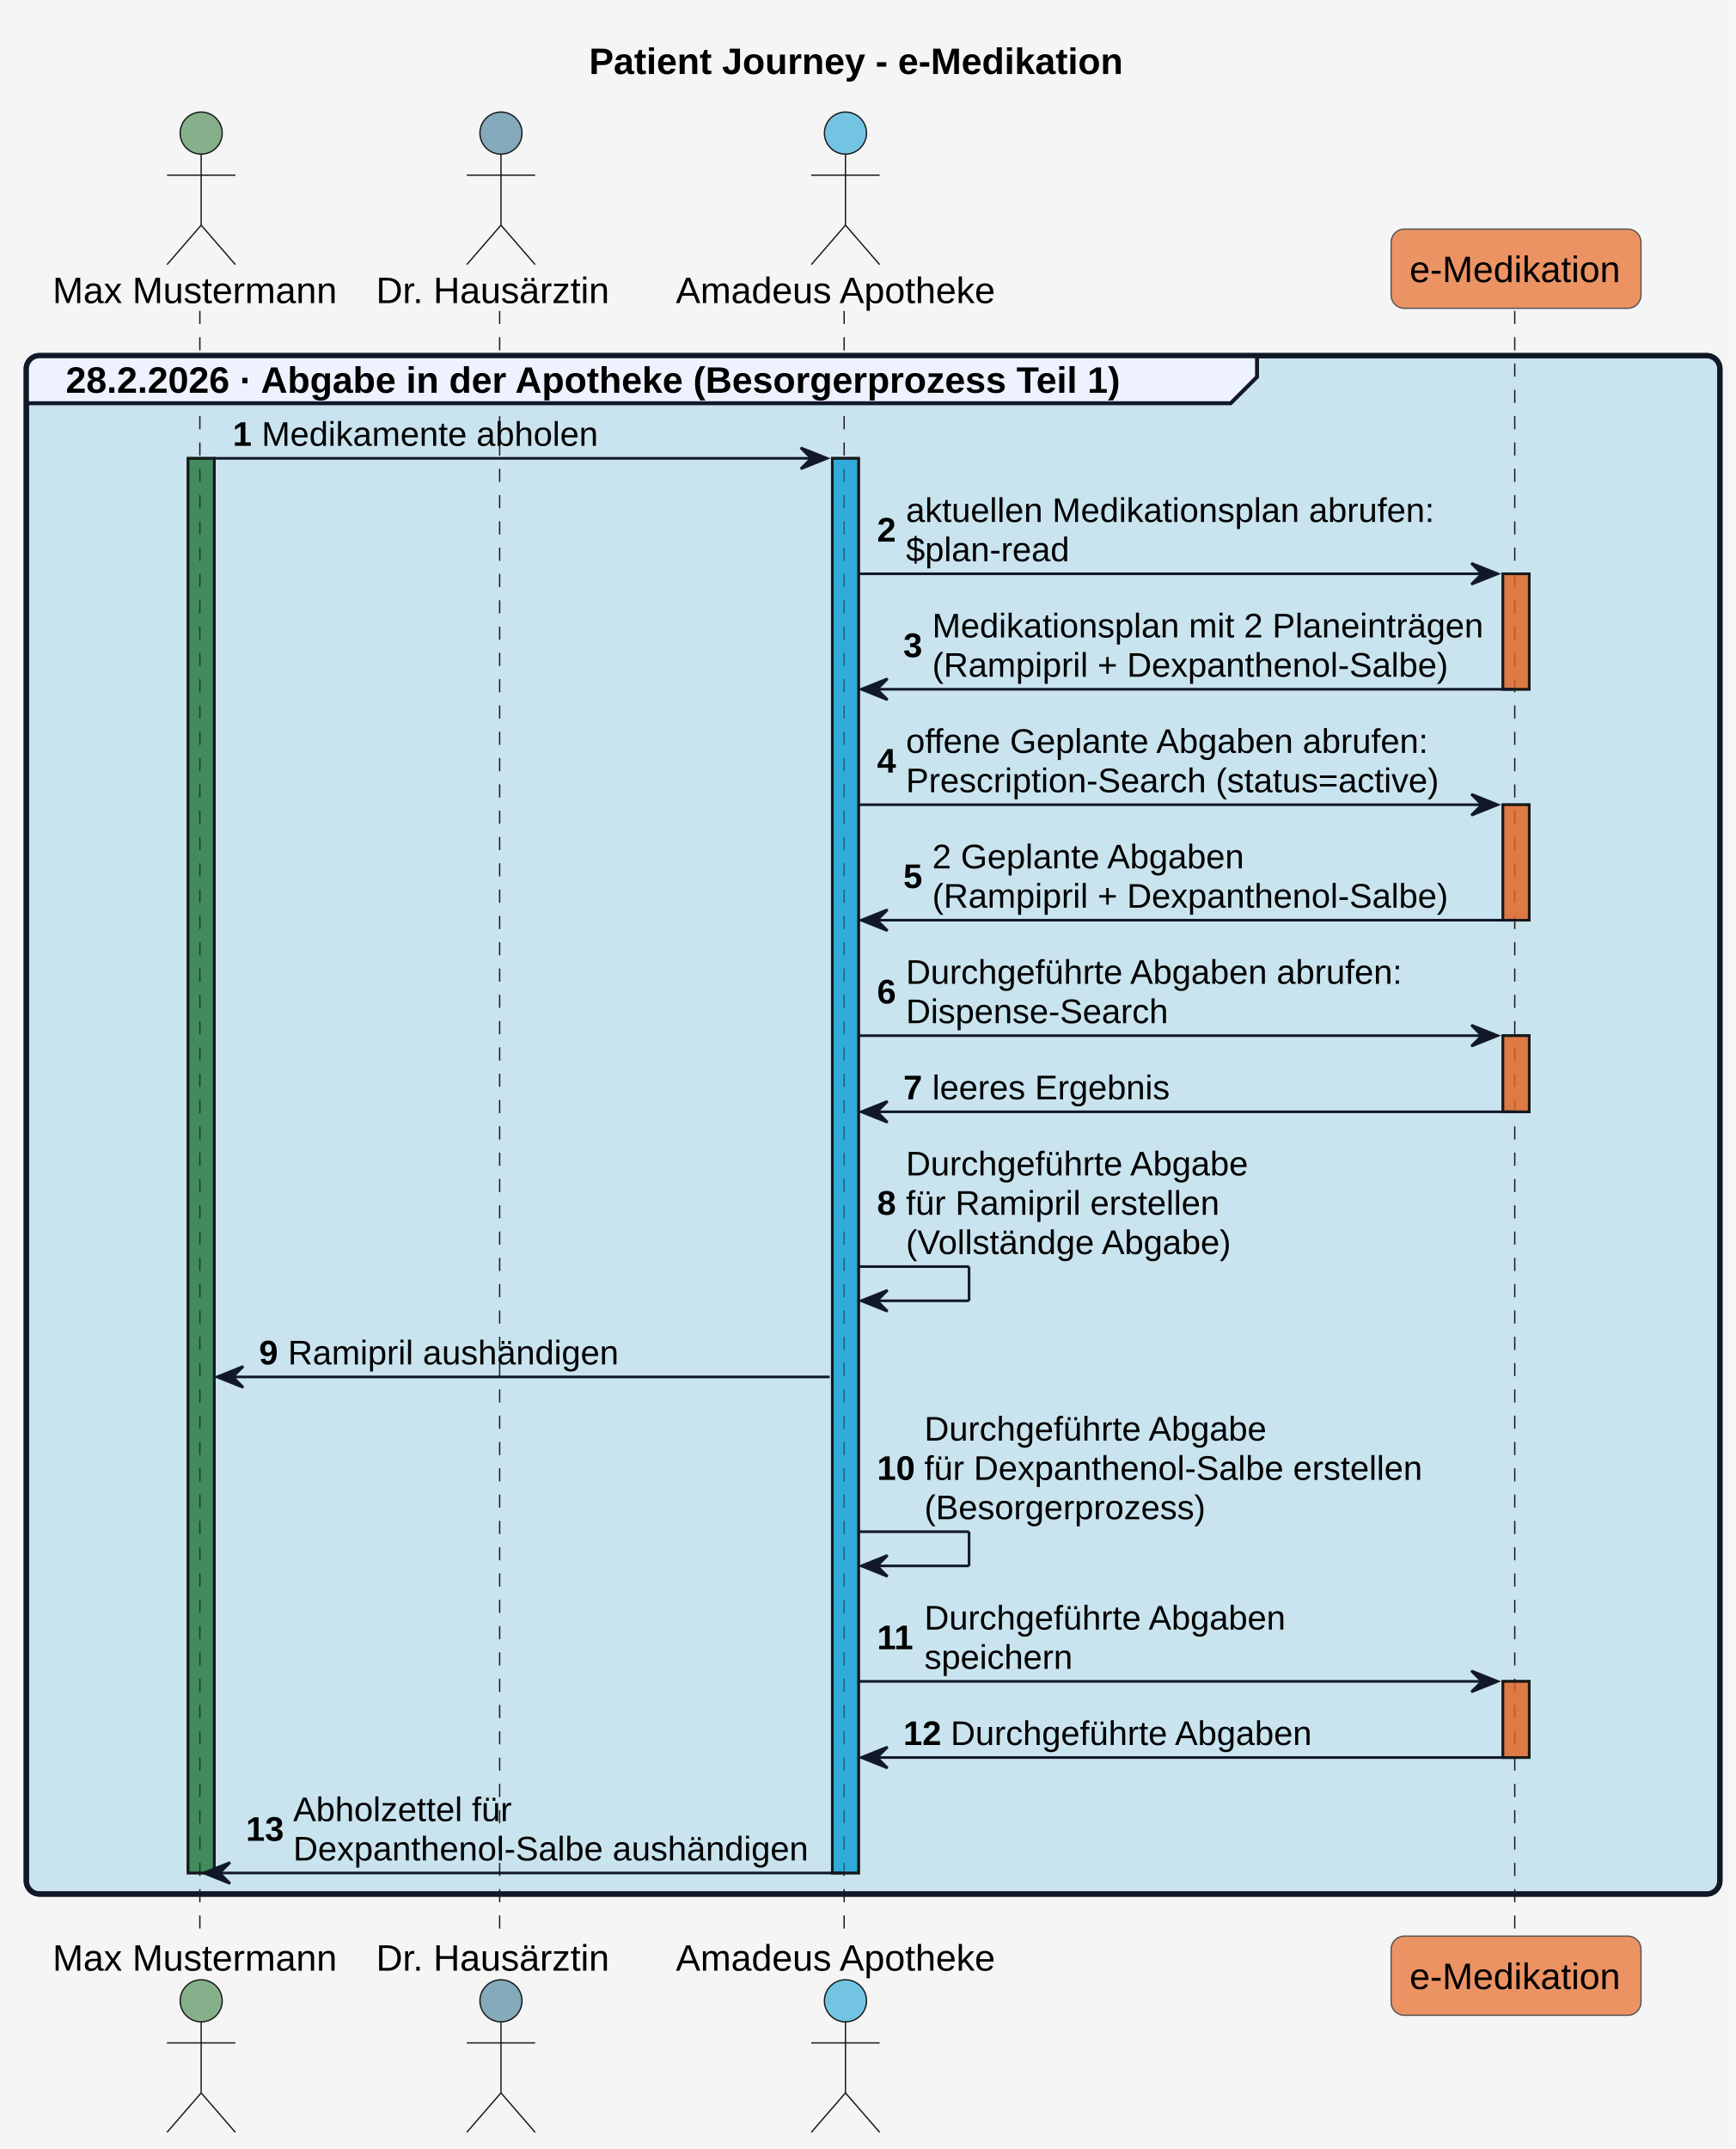
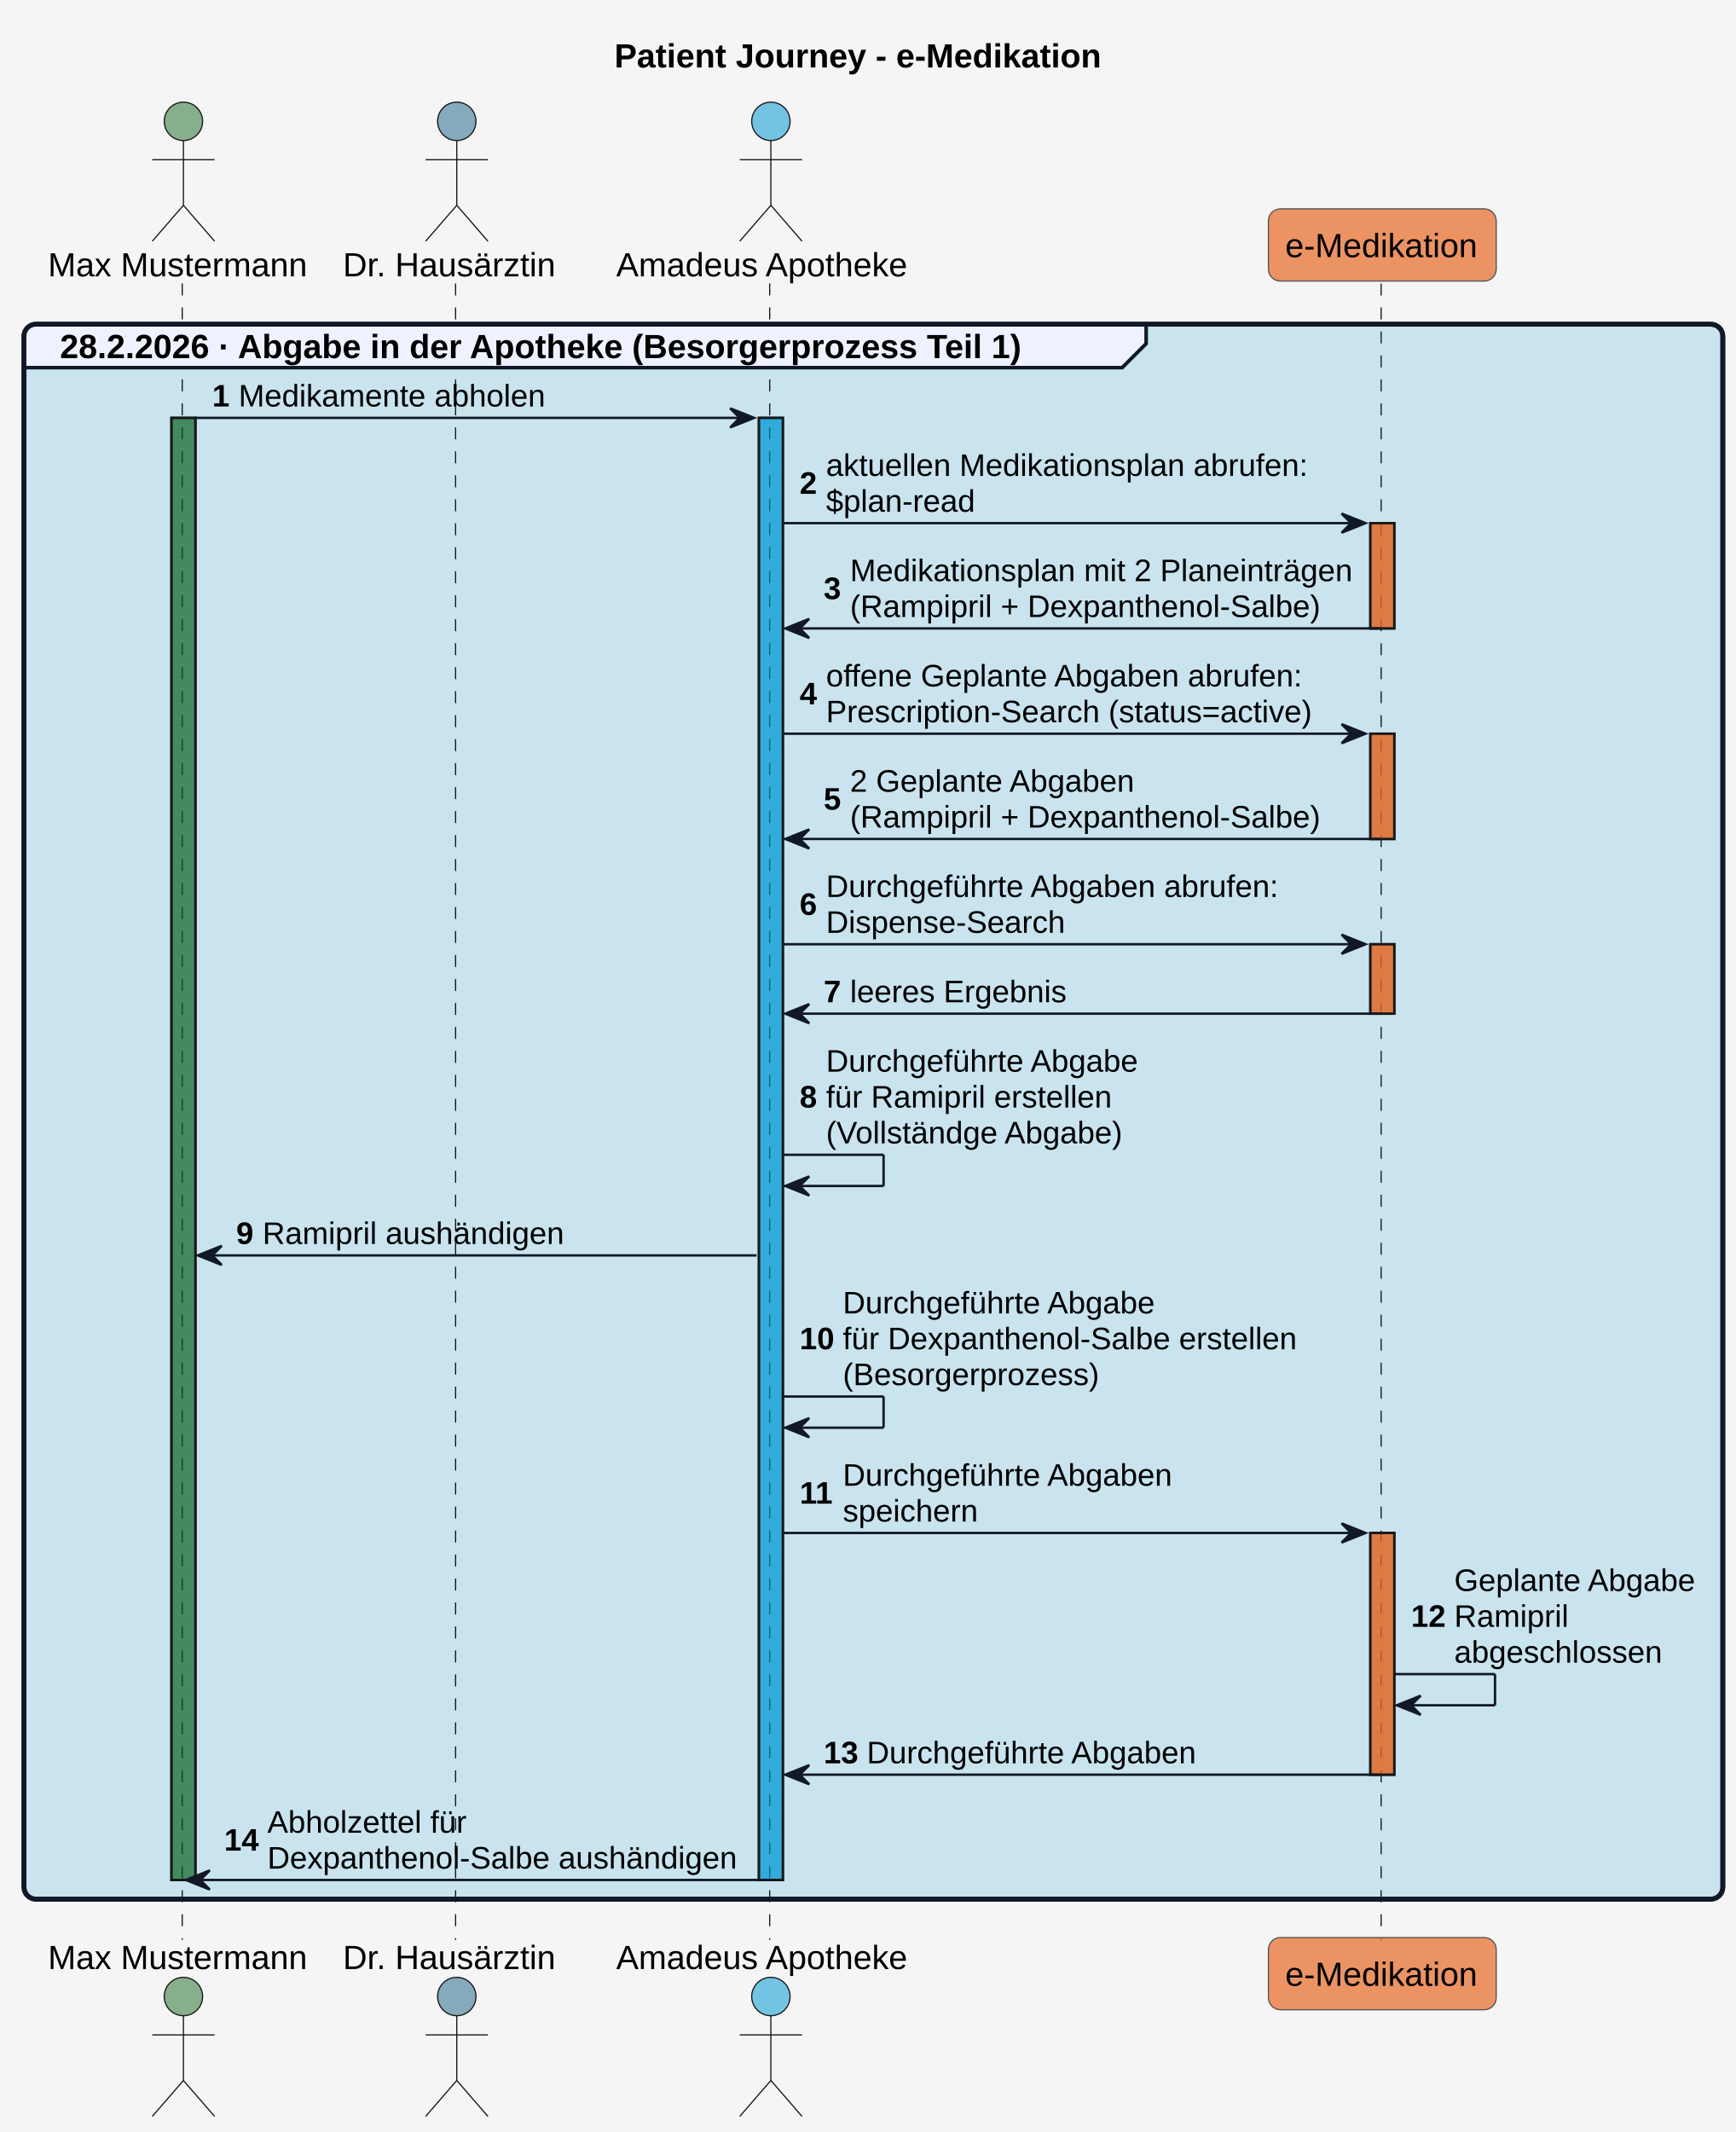
- <svg xmlns="http://www.w3.org/2000/svg" contentStyleType="text/css" height="817px" preserveAspectRatio="none" style="width:660px;height:817px;background:#F5F5F5;" version="1.1" viewBox="0 0 660 817" width="660px" zoomAndPan="magnify">
+ <svg xmlns="http://www.w3.org/2000/svg" contentStyleType="text/css" height="889px" preserveAspectRatio="none" style="width:724px;height:889px;background:#F5F5F5;" version="1.1" viewBox="0 0 724 889" width="724px" zoomAndPan="magnify">
  <defs />
  <g>
-     <rect fill="#F5F5F5" height="817" style="stroke:none;stroke-width:1.0;" width="660" x="0" y="0" />
-     <text fill="#000000" font-family="Arial" font-size="14" font-weight="bold" lengthAdjust="spacing" textLength="215" x="224" y="28.132">Patient Journey - e-Medikation</text>
-     <rect fill="#196B24" fill-opacity="0.502" height="537.821" style="stroke:#181818;stroke-width:1.0;" width="10" x="71.5" y="174.245" />
-     <rect fill="#0F9ED5" fill-opacity="0.565" height="537.821" style="stroke:#181818;stroke-width:1.0;" width="10" x="316.5" y="174.245" />
+     <rect fill="#F5F5F5" height="889" style="stroke:none;stroke-width:1.0;" width="724" x="0" y="0" />
+     <text fill="#000000" font-family="Arial" font-size="14" font-weight="bold" lengthAdjust="spacing" textLength="215" x="256.25" y="28.132">Patient Journey - e-Medikation</text>
+     <rect fill="#196B24" fill-opacity="0.502" height="609.667" style="stroke:#181818;stroke-width:1.0;" width="10" x="71.5" y="174.245" />
+     <rect fill="#0F9ED5" fill-opacity="0.565" height="609.667" style="stroke:#181818;stroke-width:1.0;" width="10" x="316.5" y="174.245" />
    <rect fill="#E97232" fill-opacity="0.741" height="43.898" style="stroke:#181818;stroke-width:1.0;" width="10" x="571.5" y="218.142" />
    <rect fill="#E97232" fill-opacity="0.741" height="43.898" style="stroke:#181818;stroke-width:1.0;" width="10" x="571.5" y="305.937" />
    <rect fill="#E97232" fill-opacity="0.741" height="28.949" style="stroke:#181818;stroke-width:1.0;" width="10" x="571.5" y="393.732" />
-     <rect fill="#E97232" fill-opacity="0.741" height="28.949" style="stroke:#181818;stroke-width:1.0;" width="10" x="571.5" y="639.219" />
-     <rect fill="#0F9ED5" fill-opacity="0.188" height="584.868" rx="5" ry="5" style="stroke:#111827;stroke-width:2.0;" width="644" x="10" y="135.197" />
-     <line style="stroke:#181818;stroke-width:0.5;stroke-dasharray:5.0,5.0;" x1="76" x2="76" y1="118.197" y2="737.065" />
-     <line style="stroke:#181818;stroke-width:0.5;stroke-dasharray:5.0,5.0;" x1="190" x2="190" y1="118.197" y2="737.065" />
-     <line style="stroke:#181818;stroke-width:0.5;stroke-dasharray:5.0,5.0;" x1="321" x2="321" y1="118.197" y2="737.065" />
-     <line style="stroke:#181818;stroke-width:0.5;stroke-dasharray:5.0,5.0;" x1="576" x2="576" y1="118.197" y2="737.065" />
+     <rect fill="#E97232" fill-opacity="0.741" height="100.795" style="stroke:#181818;stroke-width:1.0;" width="10" x="571.5" y="639.219" />
+     <rect fill="#0F9ED5" fill-opacity="0.188" height="656.714" rx="5" ry="5" style="stroke:#111827;stroke-width:2.0;" width="708.5" x="10" y="135.197" />
+     <line style="stroke:#181818;stroke-width:0.5;stroke-dasharray:5.0,5.0;" x1="76" x2="76" y1="118.197" y2="808.912" />
+     <line style="stroke:#181818;stroke-width:0.5;stroke-dasharray:5.0,5.0;" x1="190" x2="190" y1="118.197" y2="808.912" />
+     <line style="stroke:#181818;stroke-width:0.5;stroke-dasharray:5.0,5.0;" x1="321" x2="321" y1="118.197" y2="808.912" />
+     <line style="stroke:#181818;stroke-width:0.5;stroke-dasharray:5.0,5.0;" x1="576" x2="576" y1="118.197" y2="808.912" />
    <text fill="#000000" font-family="Arial" font-size="14" lengthAdjust="spacing" textLength="107" x="20" y="115.231">Max Mustermann</text>
    <ellipse cx="76.5" cy="50.599" fill="#196B24" fill-opacity="0.502" rx="8" ry="8" style="stroke:#181818;stroke-width:0.5;" />
    <path d="M76.5,58.599 L76.5,85.599 M63.5,66.599 L89.5,66.599 M76.5,85.599 L63.5,100.599 M76.5,85.599 L89.5,100.599 " fill="none" style="stroke:#181818;stroke-width:0.5;" />
-     <text fill="#000000" font-family="Arial" font-size="14" lengthAdjust="spacing" textLength="107" x="20" y="749.197">Max Mustermann</text>
-     <ellipse cx="76.5" cy="760.664" fill="#196B24" fill-opacity="0.502" rx="8" ry="8" style="stroke:#181818;stroke-width:0.5;" />
-     <path d="M76.5,768.664 L76.5,795.664 M63.5,776.664 L89.5,776.664 M76.5,795.664 L63.5,810.664 M76.5,795.664 L89.5,810.664 " fill="none" style="stroke:#181818;stroke-width:0.5;" />
+     <text fill="#000000" font-family="Arial" font-size="14" lengthAdjust="spacing" textLength="107" x="20" y="821.043">Max Mustermann</text>
+     <ellipse cx="76.5" cy="832.51" fill="#196B24" fill-opacity="0.502" rx="8" ry="8" style="stroke:#181818;stroke-width:0.5;" />
+     <path d="M76.5,840.51 L76.5,867.51 M63.5,848.51 L89.5,848.51 M76.5,867.51 L63.5,882.51 M76.5,867.51 L89.5,882.51 " fill="none" style="stroke:#181818;stroke-width:0.5;" />
    <text fill="#000000" font-family="Arial" font-size="14" lengthAdjust="spacing" textLength="89" x="143" y="115.231">Dr. Hausärztin</text>
    <ellipse cx="190.5" cy="50.599" fill="#156082" fill-opacity="0.502" rx="8" ry="8" style="stroke:#181818;stroke-width:0.5;" />
    <path d="M190.5,58.599 L190.5,85.599 M177.5,66.599 L203.5,66.599 M190.5,85.599 L177.5,100.599 M190.5,85.599 L203.5,100.599 " fill="none" style="stroke:#181818;stroke-width:0.5;" />
-     <text fill="#000000" font-family="Arial" font-size="14" lengthAdjust="spacing" textLength="89" x="143" y="749.197">Dr. Hausärztin</text>
-     <ellipse cx="190.5" cy="760.664" fill="#156082" fill-opacity="0.502" rx="8" ry="8" style="stroke:#181818;stroke-width:0.5;" />
-     <path d="M190.5,768.664 L190.5,795.664 M177.5,776.664 L203.5,776.664 M190.5,795.664 L177.5,810.664 M190.5,795.664 L203.5,810.664 " fill="none" style="stroke:#181818;stroke-width:0.5;" />
+     <text fill="#000000" font-family="Arial" font-size="14" lengthAdjust="spacing" textLength="89" x="143" y="821.043">Dr. Hausärztin</text>
+     <ellipse cx="190.5" cy="832.51" fill="#156082" fill-opacity="0.502" rx="8" ry="8" style="stroke:#181818;stroke-width:0.5;" />
+     <path d="M190.5,840.51 L190.5,867.51 M177.5,848.51 L203.5,848.51 M190.5,867.51 L177.5,882.51 M190.5,867.51 L203.5,882.51 " fill="none" style="stroke:#181818;stroke-width:0.5;" />
    <text fill="#000000" font-family="Arial" font-size="14" lengthAdjust="spacing" textLength="123" x="257" y="115.231">Amadeus Apotheke</text>
    <ellipse cx="321.5" cy="50.599" fill="#0F9ED5" fill-opacity="0.565" rx="8" ry="8" style="stroke:#181818;stroke-width:0.5;" />
    <path d="M321.5,58.599 L321.5,85.599 M308.5,66.599 L334.5,66.599 M321.5,85.599 L308.5,100.599 M321.5,85.599 L334.5,100.599 " fill="none" style="stroke:#181818;stroke-width:0.5;" />
-     <text fill="#000000" font-family="Arial" font-size="14" lengthAdjust="spacing" textLength="123" x="257" y="749.197">Amadeus Apotheke</text>
-     <ellipse cx="321.5" cy="760.664" fill="#0F9ED5" fill-opacity="0.565" rx="8" ry="8" style="stroke:#181818;stroke-width:0.5;" />
-     <path d="M321.5,768.664 L321.5,795.664 M308.5,776.664 L334.5,776.664 M321.5,795.664 L308.5,810.664 M321.5,795.664 L334.5,810.664 " fill="none" style="stroke:#181818;stroke-width:0.5;" />
+     <text fill="#000000" font-family="Arial" font-size="14" lengthAdjust="spacing" textLength="123" x="257" y="821.043">Amadeus Apotheke</text>
+     <ellipse cx="321.5" cy="832.51" fill="#0F9ED5" fill-opacity="0.565" rx="8" ry="8" style="stroke:#181818;stroke-width:0.5;" />
+     <path d="M321.5,840.51 L321.5,867.51 M308.5,848.51 L334.5,848.51 M321.5,867.51 L308.5,882.51 M321.5,867.51 L334.5,882.51 " fill="none" style="stroke:#181818;stroke-width:0.5;" />
    <rect fill="#E97232" fill-opacity="0.741" height="30.099" rx="5" ry="5" style="stroke:#555555;stroke-width:0.5;" width="95" x="529" y="87.099" />
    <text fill="#000000" font-family="Arial" font-size="14" lengthAdjust="spacing" textLength="81" x="536" y="107.231">e-Medikation</text>
-     <rect fill="#E97232" fill-opacity="0.741" height="30.099" rx="5" ry="5" style="stroke:#555555;stroke-width:0.5;" width="95" x="529" y="736.065" />
-     <text fill="#000000" font-family="Arial" font-size="14" lengthAdjust="spacing" textLength="81" x="536" y="756.197">e-Medikation</text>
-     <rect fill="#196B24" fill-opacity="0.502" height="537.821" style="stroke:#181818;stroke-width:1.0;" width="10" x="71.5" y="174.245" />
-     <rect fill="#0F9ED5" fill-opacity="0.565" height="537.821" style="stroke:#181818;stroke-width:1.0;" width="10" x="316.5" y="174.245" />
+     <rect fill="#E97232" fill-opacity="0.741" height="30.099" rx="5" ry="5" style="stroke:#555555;stroke-width:0.5;" width="95" x="529" y="807.912" />
+     <text fill="#000000" font-family="Arial" font-size="14" lengthAdjust="spacing" textLength="81" x="536" y="828.043">e-Medikation</text>
+     <rect fill="#196B24" fill-opacity="0.502" height="609.667" style="stroke:#181818;stroke-width:1.0;" width="10" x="71.5" y="174.245" />
+     <rect fill="#0F9ED5" fill-opacity="0.565" height="609.667" style="stroke:#181818;stroke-width:1.0;" width="10" x="316.5" y="174.245" />
    <rect fill="#E97232" fill-opacity="0.741" height="43.898" style="stroke:#181818;stroke-width:1.0;" width="10" x="571.5" y="218.142" />
    <rect fill="#E97232" fill-opacity="0.741" height="43.898" style="stroke:#181818;stroke-width:1.0;" width="10" x="571.5" y="305.937" />
    <rect fill="#E97232" fill-opacity="0.741" height="28.949" style="stroke:#181818;stroke-width:1.0;" width="10" x="571.5" y="393.732" />
-     <rect fill="#E97232" fill-opacity="0.741" height="28.949" style="stroke:#181818;stroke-width:1.0;" width="10" x="571.5" y="639.219" />
+     <rect fill="#E97232" fill-opacity="0.741" height="100.795" style="stroke:#181818;stroke-width:1.0;" width="10" x="571.5" y="639.219" />
    <path d="M15,135.197 L478,135.197 L478,143.296 L468,153.296 L10,153.296 L10,140.197 A5,5 0 0 1 15,135.197 " fill="#EEF2FF" style="stroke:#111827;stroke-width:1.5;" />
-     <rect fill="none" height="584.868" rx="5" ry="5" style="stroke:#111827;stroke-width:2.0;" width="644" x="10" y="135.197" />
+     <rect fill="none" height="656.714" rx="5" ry="5" style="stroke:#111827;stroke-width:2.0;" width="708.5" x="10" y="135.197" />
    <text fill="#000000" font-family="Arial" font-size="14" font-weight="bold" lengthAdjust="spacing" textLength="423" x="25" y="149.329">28.2.2026 · Abgabe in der Apotheke (Besorgerprozess Teil 1)</text>
    <polygon fill="#111827" points="304.5,170.245,314.5,174.245,304.5,178.245,308.5,174.245" style="stroke:#111827;stroke-width:1.0;" />
    <line style="stroke:#111827;stroke-width:1.0;" x1="81.5" x2="310.5" y1="174.245" y2="174.245" />
    <text fill="#000000" font-family="Arial" font-size="13" font-weight="bold" lengthAdjust="spacing" textLength="7" x="88.5" y="169.49">1</text>
    <text fill="#000000" font-family="Arial" font-size="13" lengthAdjust="spacing" textLength="127" x="99.5" y="169.49">Medikamente abholen</text>
    <polygon fill="#111827" points="559.5,214.142,569.5,218.142,559.5,222.142,563.5,218.142" style="stroke:#111827;stroke-width:1.0;" />
    <line style="stroke:#111827;stroke-width:1.0;" x1="326.5" x2="565.5" y1="218.142" y2="218.142" />
    <text fill="#000000" font-family="Arial" font-size="13" font-weight="bold" lengthAdjust="spacing" textLength="7" x="333.5" y="205.913">2</text>
    <text fill="#000000" font-family="Arial" font-size="13" lengthAdjust="spacing" textLength="200" x="344.5" y="198.439">aktuellen Medikationsplan abrufen:</text>
    <text fill="#000000" font-family="Arial" font-size="13" lengthAdjust="spacing" textLength="60" x="344.5" y="213.387">$plan-read</text>
    <polygon fill="#111827" points="337.5,258.04,327.5,262.04,337.5,266.04,333.5,262.04" style="stroke:#111827;stroke-width:1.0;" />
    <line style="stroke:#111827;stroke-width:1.0;" x1="331.5" x2="575.5" y1="262.04" y2="262.04" />
    <text fill="#000000" font-family="Arial" font-size="13" font-weight="bold" lengthAdjust="spacing" textLength="7" x="343.5" y="249.81">3</text>
    <text fill="#000000" font-family="Arial" font-size="13" lengthAdjust="spacing" textLength="210" x="354.5" y="242.336">Medikationsplan mit 2 Planeinträgen</text>
    <text fill="#000000" font-family="Arial" font-size="13" lengthAdjust="spacing" textLength="194" x="354.5" y="257.285">(Rampipril + Dexpanthenol-Salbe)</text>
    <polygon fill="#111827" points="559.5,301.937,569.5,305.937,559.5,309.937,563.5,305.937" style="stroke:#111827;stroke-width:1.0;" />
    <line style="stroke:#111827;stroke-width:1.0;" x1="326.5" x2="565.5" y1="305.937" y2="305.937" />
    <text fill="#000000" font-family="Arial" font-size="13" font-weight="bold" lengthAdjust="spacing" textLength="7" x="333.5" y="293.708">4</text>
    <text fill="#000000" font-family="Arial" font-size="13" lengthAdjust="spacing" textLength="195" x="344.5" y="286.233">offene Geplante Abgaben abrufen:</text>
    <text fill="#000000" font-family="Arial" font-size="13" lengthAdjust="spacing" textLength="203" x="344.5" y="301.182">Prescription-Search (status=active)</text>
    <polygon fill="#111827" points="337.5,345.834,327.5,349.834,337.5,353.834,333.5,349.834" style="stroke:#111827;stroke-width:1.0;" />
    <line style="stroke:#111827;stroke-width:1.0;" x1="331.5" x2="575.5" y1="349.834" y2="349.834" />
    <text fill="#000000" font-family="Arial" font-size="13" font-weight="bold" lengthAdjust="spacing" textLength="7" x="343.5" y="337.605">5</text>
    <text fill="#000000" font-family="Arial" font-size="13" lengthAdjust="spacing" textLength="118" x="354.5" y="330.131">2 Geplante Abgaben</text>
    <text fill="#000000" font-family="Arial" font-size="13" lengthAdjust="spacing" textLength="194" x="354.5" y="345.08">(Rampipril + Dexpanthenol-Salbe)</text>
    <polygon fill="#111827" points="559.5,389.732,569.5,393.732,559.5,397.732,563.5,393.732" style="stroke:#111827;stroke-width:1.0;" />
    <line style="stroke:#111827;stroke-width:1.0;" x1="326.5" x2="565.5" y1="393.732" y2="393.732" />
    <text fill="#000000" font-family="Arial" font-size="13" font-weight="bold" lengthAdjust="spacing" textLength="7" x="333.5" y="381.503">6</text>
    <text fill="#000000" font-family="Arial" font-size="13" lengthAdjust="spacing" textLength="185" x="344.5" y="374.028">Durchgeführte Abgaben abrufen:</text>
    <text fill="#000000" font-family="Arial" font-size="13" lengthAdjust="spacing" textLength="99" x="344.5" y="388.977">Dispense-Search</text>
    <polygon fill="#111827" points="337.5,418.681,327.5,422.681,337.5,426.681,333.5,422.681" style="stroke:#111827;stroke-width:1.0;" />
    <line style="stroke:#111827;stroke-width:1.0;" x1="331.5" x2="575.5" y1="422.681" y2="422.681" />
    <text fill="#000000" font-family="Arial" font-size="13" font-weight="bold" lengthAdjust="spacing" textLength="7" x="343.5" y="417.926">7</text>
    <text fill="#000000" font-family="Arial" font-size="13" lengthAdjust="spacing" textLength="90" x="354.5" y="417.926">leeres Ergebnis</text>
    <line style="stroke:#111827;stroke-width:1.0;" x1="326.5" x2="368.5" y1="481.527" y2="481.527" />
    <line style="stroke:#111827;stroke-width:1.0;" x1="368.5" x2="368.5" y1="481.527" y2="494.527" />
    <line style="stroke:#111827;stroke-width:1.0;" x1="327.5" x2="368.5" y1="494.527" y2="494.527" />
    <polygon fill="#111827" points="337.5,490.527,327.5,494.527,337.5,498.527,333.5,494.527" style="stroke:#111827;stroke-width:1.0;" />
    <text fill="#000000" font-family="Arial" font-size="13" font-weight="bold" lengthAdjust="spacing" textLength="7" x="333.5" y="461.823">8</text>
    <text fill="#000000" font-family="Arial" font-size="13" lengthAdjust="spacing" textLength="128" x="344.5" y="446.875">Durchgeführte Abgabe</text>
    <text fill="#000000" font-family="Arial" font-size="13" lengthAdjust="spacing" textLength="118" x="344.5" y="461.823">für Ramipril erstellen</text>
    <text fill="#000000" font-family="Arial" font-size="13" lengthAdjust="spacing" textLength="124" x="344.5" y="476.772">(Vollständge Abgabe)</text>
    <polygon fill="#111827" points="92.5,519.476,82.5,523.476,92.5,527.476,88.5,523.476" style="stroke:#111827;stroke-width:1.0;" />
    <line style="stroke:#111827;stroke-width:1.0;" x1="86.5" x2="315.5" y1="523.476" y2="523.476" />
    <text fill="#000000" font-family="Arial" font-size="13" font-weight="bold" lengthAdjust="spacing" textLength="7" x="98.5" y="518.721">9</text>
    <text fill="#000000" font-family="Arial" font-size="13" lengthAdjust="spacing" textLength="124" x="109.5" y="518.721">Ramipril aushändigen</text>
    <line style="stroke:#111827;stroke-width:1.0;" x1="326.5" x2="368.5" y1="582.322" y2="582.322" />
    <line style="stroke:#111827;stroke-width:1.0;" x1="368.5" x2="368.5" y1="582.322" y2="595.322" />
    <line style="stroke:#111827;stroke-width:1.0;" x1="327.5" x2="368.5" y1="595.322" y2="595.322" />
    <polygon fill="#111827" points="337.5,591.322,327.5,595.322,337.5,599.322,333.5,595.322" style="stroke:#111827;stroke-width:1.0;" />
    <text fill="#000000" font-family="Arial" font-size="13" font-weight="bold" lengthAdjust="spacing" textLength="14" x="333.5" y="562.618">10</text>
    <text fill="#000000" font-family="Arial" font-size="13" lengthAdjust="spacing" textLength="128" x="351.5" y="547.669">Durchgeführte Abgabe</text>
    <text fill="#000000" font-family="Arial" font-size="13" lengthAdjust="spacing" textLength="187" x="351.5" y="562.618">für Dexpanthenol-Salbe erstellen</text>
    <text fill="#000000" font-family="Arial" font-size="13" lengthAdjust="spacing" textLength="106" x="351.5" y="577.567">(Besorgerprozess)</text>
    <polygon fill="#111827" points="559.5,635.219,569.5,639.219,559.5,643.219,563.5,639.219" style="stroke:#111827;stroke-width:1.0;" />
    <line style="stroke:#111827;stroke-width:1.0;" x1="326.5" x2="565.5" y1="639.219" y2="639.219" />
    <text fill="#000000" font-family="Arial" font-size="13" font-weight="bold" lengthAdjust="spacing" textLength="14" x="333.5" y="626.99">11</text>
    <text fill="#000000" font-family="Arial" font-size="13" lengthAdjust="spacing" textLength="135" x="351.5" y="619.516">Durchgeführte Abgaben</text>
    <text fill="#000000" font-family="Arial" font-size="13" lengthAdjust="spacing" textLength="56" x="351.5" y="634.464">speichern</text>
-     <polygon fill="#111827" points="337.5,664.168,327.5,668.168,337.5,672.168,333.5,668.168" style="stroke:#111827;stroke-width:1.0;" />
-     <line style="stroke:#111827;stroke-width:1.0;" x1="331.5" x2="575.5" y1="668.168" y2="668.168" />
-     <text fill="#000000" font-family="Arial" font-size="13" font-weight="bold" lengthAdjust="spacing" textLength="14" x="343.5" y="663.413">12</text>
-     <text fill="#000000" font-family="Arial" font-size="13" lengthAdjust="spacing" textLength="135" x="361.5" y="663.413">Durchgeführte Abgaben</text>
-     <polygon fill="#111827" points="87.5,708.065,77.5,712.065,87.5,716.065,83.5,712.065" style="stroke:#111827;stroke-width:1.0;" />
-     <line style="stroke:#111827;stroke-width:1.0;" x1="81.5" x2="320.5" y1="712.065" y2="712.065" />
-     <text fill="#000000" font-family="Arial" font-size="13" font-weight="bold" lengthAdjust="spacing" textLength="14" x="93.5" y="699.836">13</text>
-     <text fill="#000000" font-family="Arial" font-size="13" lengthAdjust="spacing" textLength="83" x="111.5" y="692.362">Abholzettel für</text>
-     <text fill="#000000" font-family="Arial" font-size="13" lengthAdjust="spacing" textLength="193" x="111.5" y="707.311">Dexpanthenol-Salbe aushändigen</text>
+     <line style="stroke:#111827;stroke-width:1.0;" x1="581.5" x2="623.5" y1="698.065" y2="698.065" />
+     <line style="stroke:#111827;stroke-width:1.0;" x1="623.5" x2="623.5" y1="698.065" y2="711.065" />
+     <line style="stroke:#111827;stroke-width:1.0;" x1="582.5" x2="623.5" y1="711.065" y2="711.065" />
+     <polygon fill="#111827" points="592.5,707.065,582.5,711.065,592.5,715.065,588.5,711.065" style="stroke:#111827;stroke-width:1.0;" />
+     <text fill="#000000" font-family="Arial" font-size="13" font-weight="bold" lengthAdjust="spacing" textLength="14" x="588.5" y="678.362">12</text>
+     <text fill="#000000" font-family="Arial" font-size="13" lengthAdjust="spacing" textLength="100" x="606.5" y="663.413">Geplante Abgabe</text>
+     <text fill="#000000" font-family="Arial" font-size="13" lengthAdjust="spacing" textLength="47" x="606.5" y="678.362">Ramipril</text>
+     <text fill="#000000" font-family="Arial" font-size="13" lengthAdjust="spacing" textLength="87" x="606.5" y="693.311">abgeschlossen</text>
+     <polygon fill="#111827" points="337.5,736.014,327.5,740.014,337.5,744.014,333.5,740.014" style="stroke:#111827;stroke-width:1.0;" />
+     <line style="stroke:#111827;stroke-width:1.0;" x1="331.5" x2="575.5" y1="740.014" y2="740.014" />
+     <text fill="#000000" font-family="Arial" font-size="13" font-weight="bold" lengthAdjust="spacing" textLength="14" x="343.5" y="735.259">13</text>
+     <text fill="#000000" font-family="Arial" font-size="13" lengthAdjust="spacing" textLength="135" x="361.5" y="735.259">Durchgeführte Abgaben</text>
+     <polygon fill="#111827" points="87.5,779.912,77.5,783.912,87.5,787.912,83.5,783.912" style="stroke:#111827;stroke-width:1.0;" />
+     <line style="stroke:#111827;stroke-width:1.0;" x1="81.5" x2="320.5" y1="783.912" y2="783.912" />
+     <text fill="#000000" font-family="Arial" font-size="13" font-weight="bold" lengthAdjust="spacing" textLength="14" x="93.5" y="771.682">14</text>
+     <text fill="#000000" font-family="Arial" font-size="13" lengthAdjust="spacing" textLength="83" x="111.5" y="764.208">Abholzettel für</text>
+     <text fill="#000000" font-family="Arial" font-size="13" lengthAdjust="spacing" textLength="193" x="111.5" y="779.157">Dexpanthenol-Salbe aushändigen</text>
  </g>
</svg>
